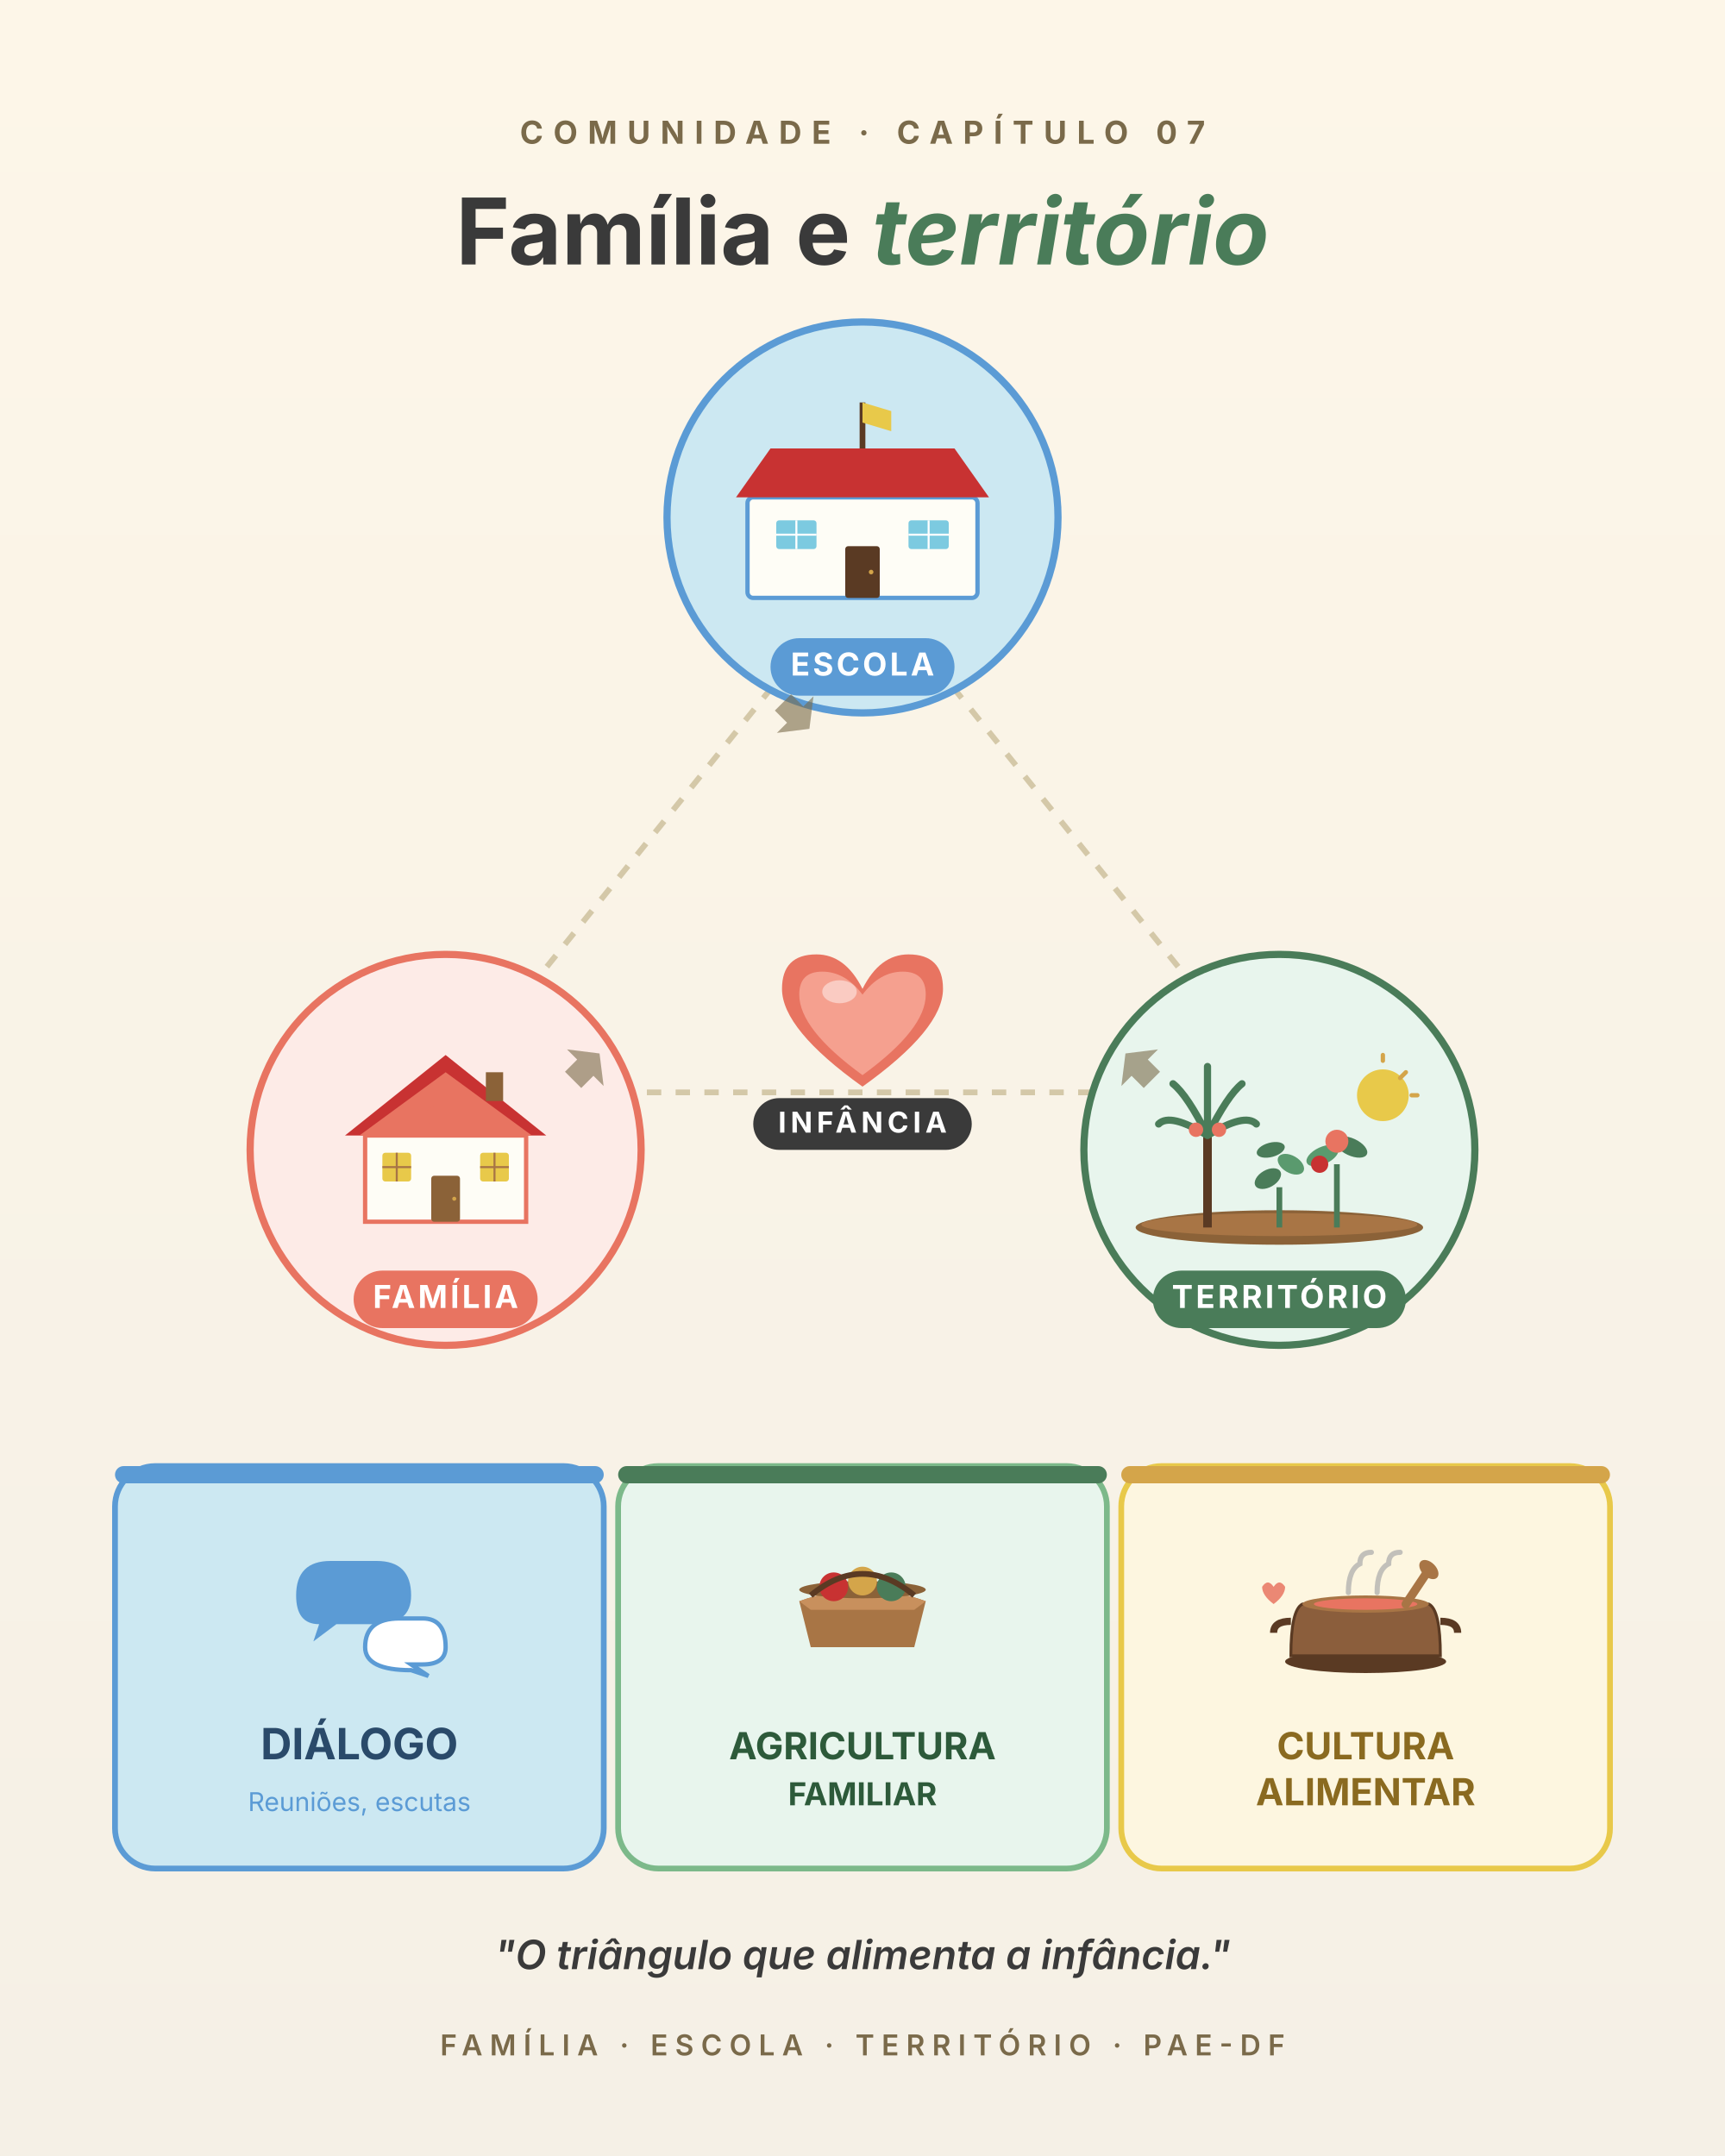
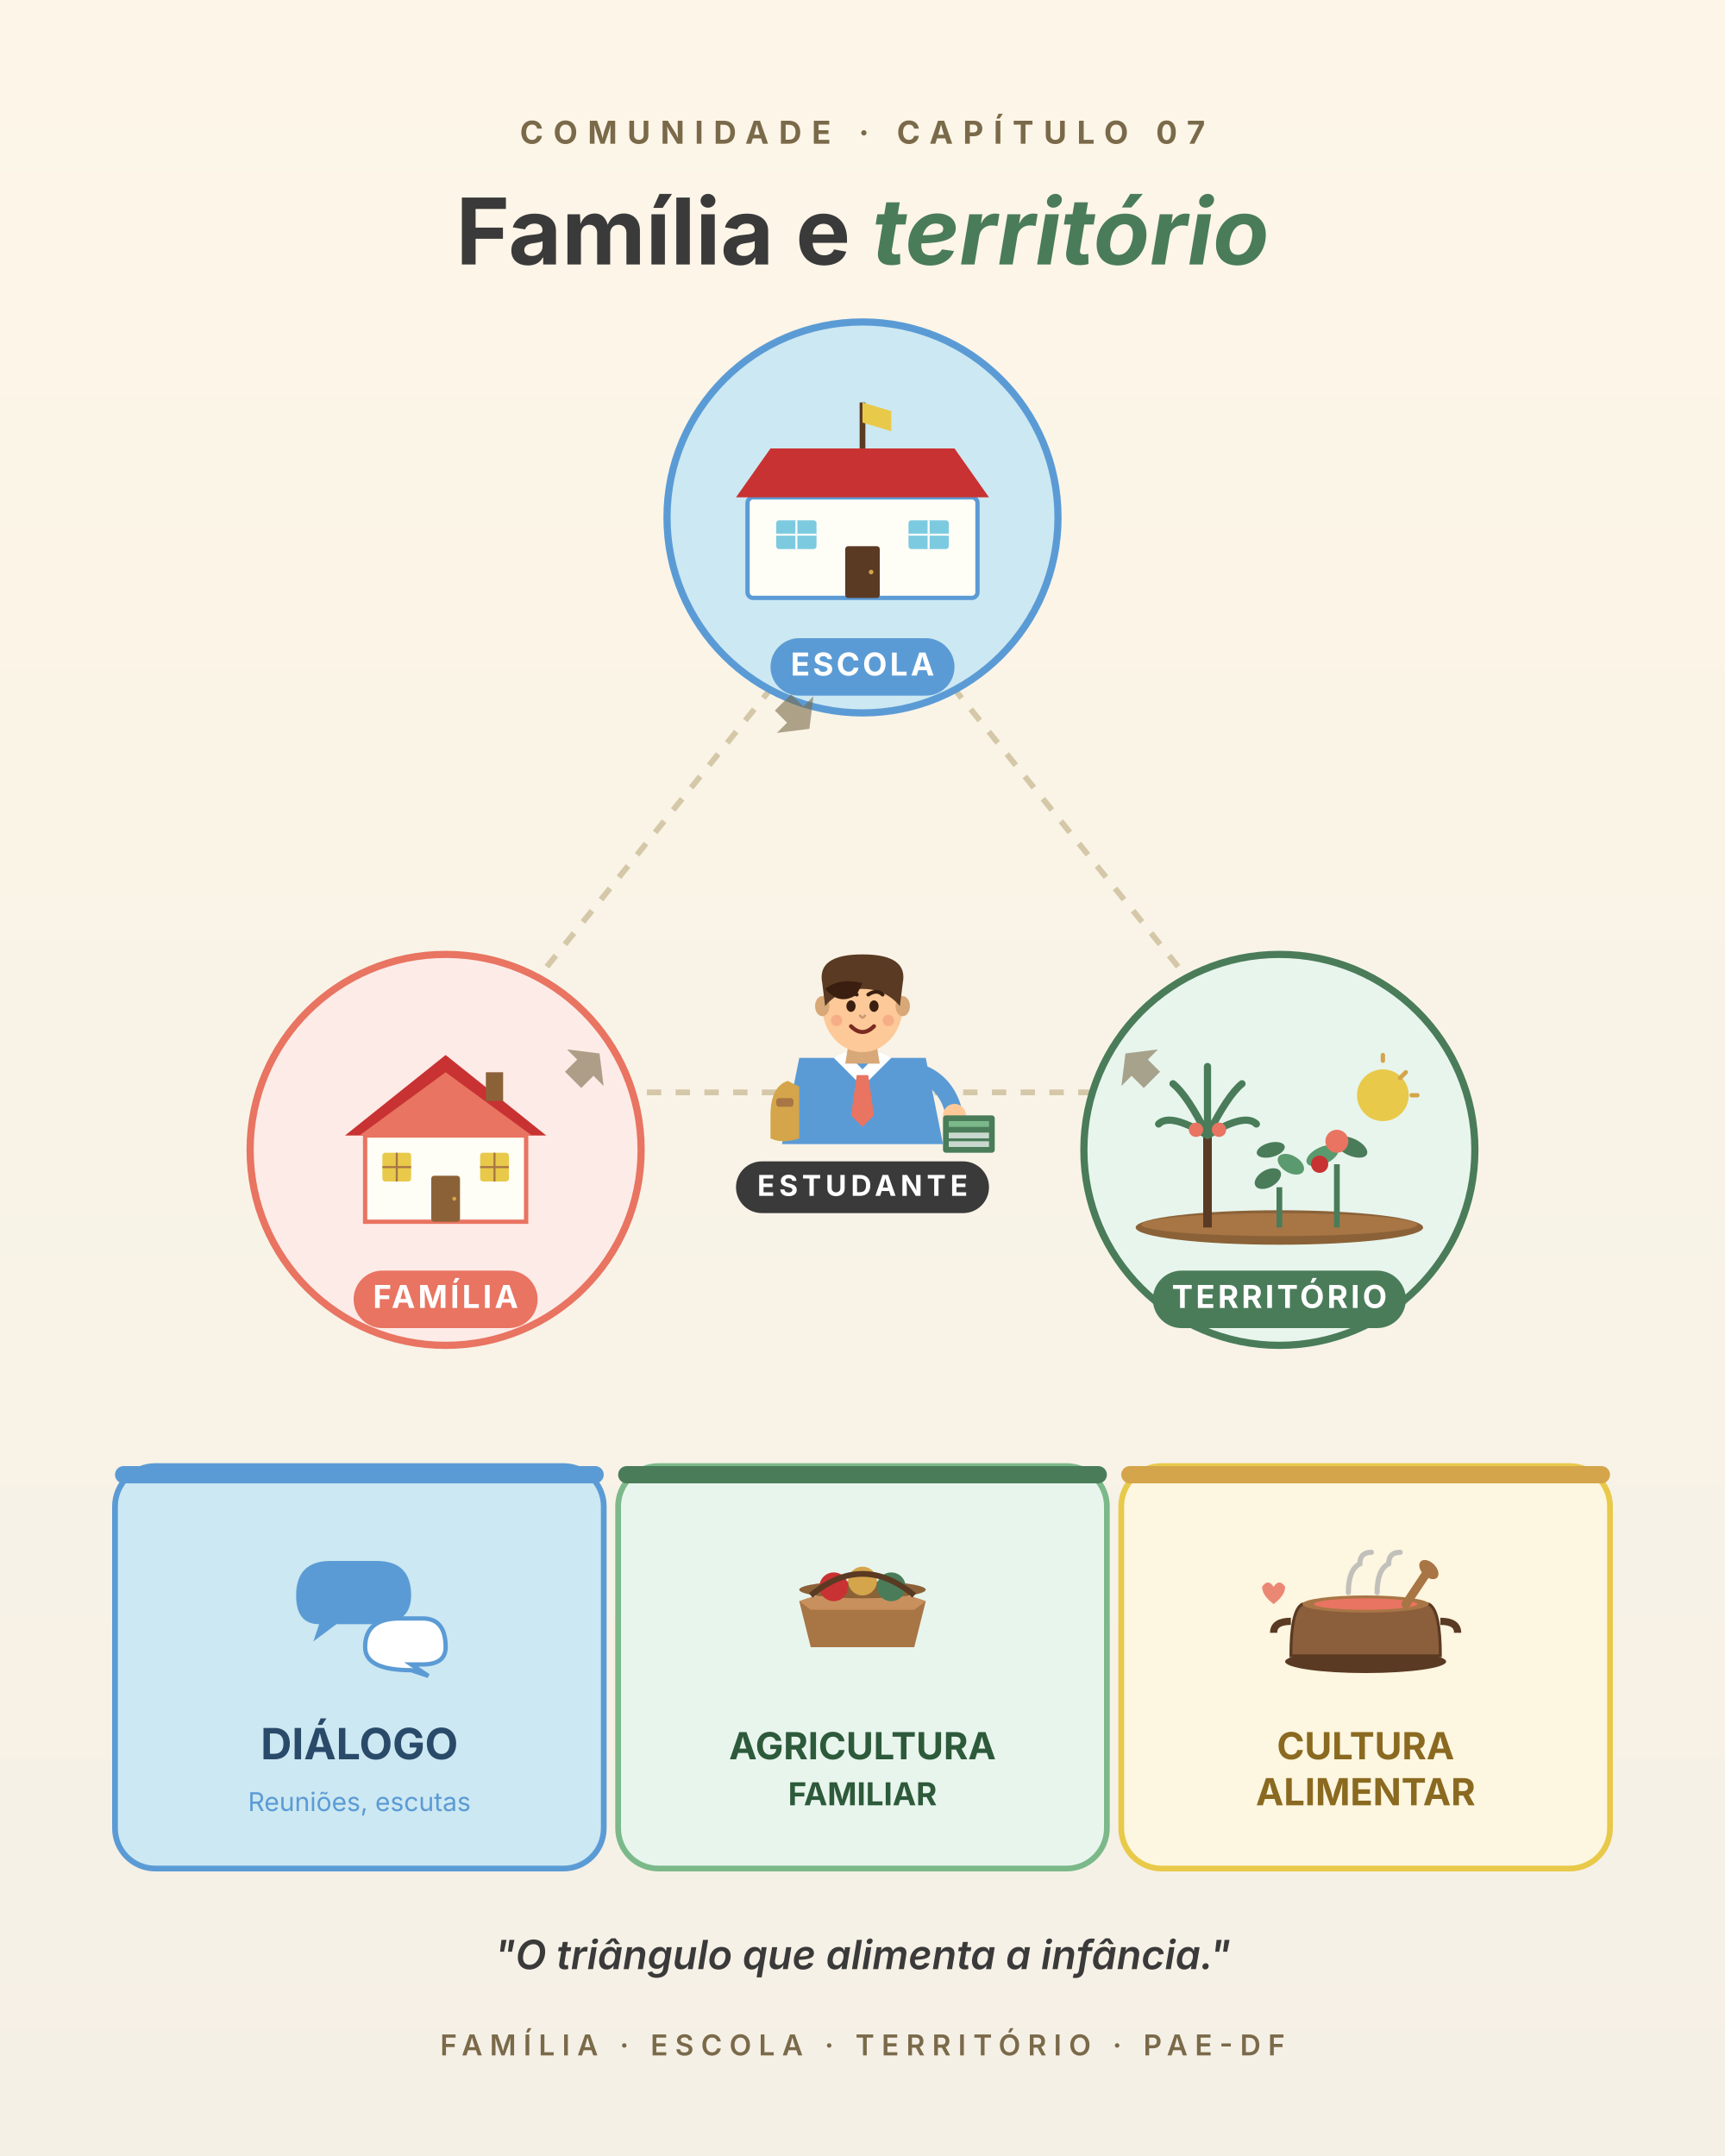
<svg xmlns="http://www.w3.org/2000/svg" viewBox="0 0 600 750">
  <defs>
    <linearGradient id="bg-fam" x1="0" x2="0" y1="0" y2="1">
      <stop offset="0" stop-color="#fdf6e8" />
      <stop offset="1" stop-color="#f5f0e6" />
    </linearGradient>
    <linearGradient id="ceu-fam" x1="0" x2="0" y1="0" y2="1">
      <stop offset="0" stop-color="#cce8f2" />
      <stop offset="1" stop-color="#fdf6e8" />
    </linearGradient>
    <linearGradient id="terra-fam" x1="0" x2="0" y1="0" y2="1">
      <stop offset="0" stop-color="#E8C94A" />
      <stop offset="1" stop-color="#D4A54A" />
    </linearGradient>
  </defs>
  <rect width="600" height="750" fill="url(#bg-fam)" />
  <text x="300" y="50" text-anchor="middle" font-family="Inter,sans-serif" font-size="11" font-weight="700" letter-spacing="3.5" fill="#7a6a4a">COMUNIDADE · CAPÍTULO 07</text>
  <text x="300" y="92" text-anchor="middle" font-family="Inter,sans-serif" font-size="32" font-weight="700" fill="#3a3a3a">Família e <tspan font-style="italic" fill="#4A7C59">território</tspan>
  </text>
  <g stroke="#d4c8a8" stroke-width="2" stroke-dasharray="5,5" fill="none">
    <line x1="300" y1="200" x2="155" y2="380" />
    <line x1="300" y1="200" x2="445" y2="380" />
    <line x1="155" y1="380" x2="445" y2="380" />
  </g>
  <g transform="translate(300,180)">
    <circle cx="0" cy="0" r="68" fill="#cce8f2" stroke="#5b9bd5" stroke-width="2.5" />
    <g transform="translate(0,8)">
      <rect x="-40" y="-15" width="80" height="35" rx="2" fill="#fefdf6" stroke="#5b9bd5" stroke-width="1.5" />
      <path d="M-44 -15 L 44 -15 L 32 -32 L -32 -32 Z" fill="#c83232" />
      <line x1="0" y1="-32" x2="0" y2="-48" stroke="#5a3a23" stroke-width="2" />
      <path d="M0 -48 L 10 -45 L 10 -38 L 0 -41 Z" fill="#E8C94A" />
      <rect x="-6" y="2" width="12" height="18" rx="1" fill="#5a3a23" />
      <circle cx="3" cy="11" r="0.8" fill="#D4A54A" />
      <rect x="-30" y="-7" width="14" height="10" rx="1" fill="#7ccae0" />
      <line x1="-23" y1="-7" x2="-23" y2="3" stroke="#fff" stroke-width="0.7" />
      <line x1="-30" y1="-2" x2="-16" y2="-2" stroke="#fff" stroke-width="0.7" />
      <rect x="16" y="-7" width="14" height="10" rx="1" fill="#7ccae0" />
      <line x1="23" y1="-7" x2="23" y2="3" stroke="#fff" stroke-width="0.7" />
      <line x1="16" y1="-2" x2="30" y2="-2" stroke="#fff" stroke-width="0.7" />
    </g>
    <rect x="-32" y="42" width="64" height="20" rx="10" fill="#5b9bd5" />
    <text x="0" y="55" text-anchor="middle" font-family="Inter,sans-serif" font-size="11" font-weight="700" fill="#fff" letter-spacing="1">ESCOLA</text>
  </g>
  <g transform="translate(155,400)">
    <circle cx="0" cy="0" r="68" fill="#fdebe7" stroke="#E87461" stroke-width="2.5" />
    <g transform="translate(0,5)">
      <path d="M-35 -10 L 0 -38 L 35 -10 Z" fill="#c83232" />
      <path d="M-30 -10 L 0 -32 L 30 -10 Z" fill="#E87461" />
      <rect x="-28" y="-10" width="56" height="30" fill="#fefdf6" stroke="#E87461" stroke-width="1.5" />
      <rect x="14" y="-32" width="6" height="10" fill="#8b6238" />
      <rect x="-5" y="4" width="10" height="16" rx="1" fill="#8b6238" />
      <circle cx="3" cy="12" r="0.7" fill="#D4A54A" />
      <rect x="-22" y="-4" width="10" height="10" rx="1" fill="#E8C94A" />
      <line x1="-17" y1="-4" x2="-17" y2="6" stroke="#a87545" stroke-width="0.7" />
      <line x1="-22" y1="1" x2="-12" y2="1" stroke="#a87545" stroke-width="0.7" />
      <rect x="12" y="-4" width="10" height="10" rx="1" fill="#E8C94A" />
      <line x1="17" y1="-4" x2="17" y2="6" stroke="#a87545" stroke-width="0.7" />
      <line x1="12" y1="1" x2="22" y2="1" stroke="#a87545" stroke-width="0.7" />
      <path d="M0 -18 Q -4 -22 -7 -18 Q -7 -14 0 -10 Q 7 -14 7 -18 Q 4 -22 0 -18 Z" fill="#E87461" />
    </g>
    <rect x="-32" y="42" width="64" height="20" rx="10" fill="#E87461" />
    <text x="0" y="55" text-anchor="middle" font-family="Inter,sans-serif" font-size="11" font-weight="700" fill="#fff" letter-spacing="1">FAMÍLIA</text>
  </g>
  <g transform="translate(445,400)">
    <circle cx="0" cy="0" r="68" fill="#e8f5ed" stroke="#4A7C59" stroke-width="2.5" />
    <g transform="translate(0,5)">
      <ellipse cx="0" cy="22" rx="50" ry="6" fill="#8b6238" />
      <ellipse cx="0" cy="21" rx="48" ry="4" fill="#a87545" />
      <line x1="-25" y1="22" x2="-25" y2="-10" stroke="#5a3a23" stroke-width="3" />
      <path d="M-25 -10 Q -38 -18 -42 -14 M -25 -10 Q -12 -18 -8 -14 M -25 -10 Q -32 -24 -37 -28 M -25 -10 Q -18 -24 -13 -28 M -25 -10 Q -25 -28 -25 -34" stroke="#4A7C59" stroke-width="2.5" fill="none" stroke-linecap="round" />
      <circle cx="-29" cy="-12" r="2.5" fill="#E87461" />
      <circle cx="-21" cy="-12" r="2.5" fill="#E87461" />
      <line x1="0" y1="22" x2="0" y2="8" stroke="#4A7C59" stroke-width="2" />
      <ellipse cx="-4" cy="5" rx="5" ry="3" fill="#4A7C59" transform="rotate(-30 -4 5)" />
      <ellipse cx="4" cy="0" rx="5" ry="3" fill="#5A9A6E" transform="rotate(30 4 0)" />
      <ellipse cx="-3" cy="-5" rx="5" ry="2.5" fill="#4A7C59" transform="rotate(-15 -3 -5)" />
      <line x1="20" y1="22" x2="20" y2="0" stroke="#4A7C59" stroke-width="2" />
      <ellipse cx="15" cy="-3" rx="6" ry="3" fill="#5A9A6E" transform="rotate(-25 15 -3)" />
      <ellipse cx="25" cy="-6" rx="6" ry="3" fill="#4A7C59" transform="rotate(25 25 -6)" />
      <circle cx="20" cy="-8" r="4" fill="#E87461" />
      <circle cx="14" cy="0" r="3" fill="#c83232" />
      <circle cx="36" cy="-24" r="9" fill="#E8C94A" />
      <g stroke="#D4A54A" stroke-width="1.5" stroke-linecap="round">
        <line x1="36" y1="-38" x2="36" y2="-36" />
        <line x1="48" y1="-24" x2="46" y2="-24" />
        <line x1="44" y1="-32" x2="42" y2="-30" />
      </g>
    </g>
    <rect x="-44" y="42" width="88" height="20" rx="10" fill="#4A7C59" />
    <text x="0" y="55" text-anchor="middle" font-family="Inter,sans-serif" font-size="11" font-weight="700" fill="#fff" letter-spacing="1">TERRITÓRIO</text>
  </g>
  <g transform="translate(300,360)">
-     <path d="M0 18 Q -28 -2 -28 -16 Q -28 -28 -16 -28 Q -6 -28 0 -16 Q 6 -28 16 -28 Q 28 -28 28 -16 Q 28 -2 0 18 Z" fill="#E87461" />
-     <path d="M0 14 Q -22 -2 -22 -14 Q -22 -22 -14 -22 Q -6 -22 0 -14 Q 6 -22 14 -22 Q 22 -22 22 -14 Q 22 -2 0 14 Z" fill="#F5A08F" />
-     <ellipse cx="-8" cy="-15" rx="6" ry="4" fill="#fff" opacity="0.45" />
-     <rect x="-38" y="22" width="76" height="18" rx="9" fill="#3a3a3a" />
-     <text x="0" y="34" text-anchor="middle" font-family="Inter,sans-serif" font-size="10" font-weight="700" fill="#fff" letter-spacing="1.5">INFÂNCIA</text>
+     <path d="M-22 8 L 22 8 L 28 38 L -28 38 Z" fill="#5b9bd5" />
+     <path d="M-10 8 L 0 18 L 10 8 L 6 6 L 0 12 L -6 6 Z" fill="#fff" />
+     <path d="M-2 14 L 2 14 L 4 28 L 0 32 L -4 28 Z" fill="#E87461" />
+     <path d="M-26 16 Q -32 18 -32 28 L -32 36 Q -28 38 -22 36 L -22 18 Z" fill="#D4A54A" />
+     <rect x="-30" y="22" width="6" height="3" rx="1" fill="#a87545" />
+     <path d="M22 14 Q 30 18 32 28" stroke="#5b9bd5" stroke-width="6" fill="none" stroke-linecap="round" />
+     <circle cx="32" cy="28" r="4" fill="#fdc998" />
+     <rect x="28" y="28" width="18" height="13" rx="1" fill="#4A7C59" />
+     <rect x="30" y="30" width="14" height="2" fill="#7CB98A" />
+     <rect x="30" y="34" width="14" height="2" fill="#fff" opacity="0.7" />
+     <rect x="30" y="37" width="14" height="2" fill="#fff" opacity="0.7" />
+     <path d="M-5 4 L 5 4 L 6 10 L -6 10 Z" fill="#d8a878" />
+     <ellipse cx="0" cy="-10" rx="14" ry="16" fill="#fdc998" />
+     <ellipse cx="-14" cy="-10" rx="2.5" ry="3.5" fill="#d8a878" />
+     <ellipse cx="14" cy="-10" rx="2.5" ry="3.5" fill="#d8a878" />
+     <path d="M-14 -18 Q -16 -28 0 -28 Q 16 -28 14 -18 L 13 -10 Q 8 -16 0 -16 Q -8 -16 -13 -10 Z" fill="#5a3a23" />
+     <path d="M-13 -16 Q -8 -10 -2 -14 L 0 -18 Q -8 -20 -13 -16 Z" fill="#3a1f10" />
+     <path d="M-7 -14 Q -5 -16 -2 -14" stroke="#3a1f10" stroke-width="1.3" fill="none" stroke-linecap="round" />
+     <path d="M2 -14 Q 5 -16 7 -14" stroke="#3a1f10" stroke-width="1.3" fill="none" stroke-linecap="round" />
+     <ellipse cx="-4" cy="-10" rx="1.6" ry="2" fill="#3a1f10" />
+     <ellipse cx="4" cy="-10" rx="1.6" ry="2" fill="#3a1f10" />
+     <path d="M-1 -7 Q 0 -5 1 -7" stroke="#c89875" stroke-width="0.8" fill="none" />
+     <circle cx="-9" cy="-5" r="2" fill="#E87461" opacity="0.32" />
+     <circle cx="9" cy="-5" r="2" fill="#E87461" opacity="0.32" />
+     <path d="M-4 -3 Q 0 1 4 -3" stroke="#7a2a20" stroke-width="1.4" fill="none" stroke-linecap="round" />
+     <rect x="-44" y="44" width="88" height="18" rx="9" fill="#3a3a3a" />
+     <text x="0" y="56" text-anchor="middle" font-family="Inter,sans-serif" font-size="10" font-weight="700" fill="#fff" letter-spacing="1.5">ESTUDANTE</text>
  </g>
  <g fill="#7a6a4a" opacity="0.6">
    <path d="M278 245 L 287 252 L 282 252 L 282 258 L 274 258 L 274 252 L 269 252 Z" transform="rotate(135 278 250)" />
    <path d="M205 365 L 214 372 L 209 372 L 209 378 L 201 378 L 201 372 L 196 372 Z" transform="rotate(45 205 370)" />
    <path d="M395 365 L 404 372 L 399 372 L 399 378 L 391 378 L 391 372 L 386 372 Z" transform="rotate(-45 395 370)" />
  </g>
  <g transform="translate(40,510)">
    <g transform="translate(0,0)">
      <rect x="0" y="0" width="170" height="140" rx="14" fill="#cce8f2" stroke="#5b9bd5" stroke-width="2" />
      <rect x="0" y="0" width="170" height="6" rx="3" fill="#5b9bd5" />
      <g transform="translate(85,55)">
        <path d="M-22 -10 Q -22 -22 -10 -22 L 6 -22 Q 18 -22 18 -10 Q 18 0 6 0 L -8 0 L -16 6 L -14 0 Q -22 0 -22 -10 Z" fill="#5b9bd5" />
        <path d="M2 8 Q 2 -2 14 -2 L 22 -2 Q 30 -2 30 8 Q 30 14 22 14 L 18 14 L 24 18 L 18 16 Q 2 16 2 8 Z" fill="#fff" stroke="#5b9bd5" stroke-width="1.5" />
      </g>
      <text x="85" y="102" text-anchor="middle" font-family="Inter,sans-serif" font-size="15" font-weight="700" fill="#2a4a6a">DIÁLOGO</text>
      <text x="85" y="120" text-anchor="middle" font-family="Inter,sans-serif" font-size="9" fill="#5b9bd5">Reuniões, escutas</text>
    </g>
    <g transform="translate(175,0)">
      <rect x="0" y="0" width="170" height="140" rx="14" fill="#e8f5ed" stroke="#7CB98A" stroke-width="2" />
      <rect x="0" y="0" width="170" height="6" rx="3" fill="#4A7C59" />
      <g transform="translate(85,55)">
        <path d="M-22 -8 Q 0 -16 22 -8 L 18 8 L -18 8 Z" fill="#a87545" />
        <path d="M-22 -8 Q 0 -16 22 -8 L 18 -5 L -18 -5 Z" fill="#c8905d" />
        <ellipse cx="0" cy="-12" rx="22" ry="3" fill="#8b6238" />
        <circle cx="-10" cy="-13" r="5" fill="#c83232" />
        <circle cx="0" cy="-15" r="5" fill="#D4A54A" />
        <circle cx="10" cy="-13" r="5" fill="#4A7C59" />
        <path d="M-18 -10 Q 0 -25 18 -10" stroke="#5a3a23" stroke-width="2" fill="none" />
      </g>
      <text x="85" y="102" text-anchor="middle" font-family="Inter,sans-serif" font-size="13" font-weight="700" fill="#2d5a3a">AGRICULTURA</text>
      <text x="85" y="118" text-anchor="middle" font-family="Inter,sans-serif" font-size="11" font-weight="700" fill="#2d5a3a">FAMILIAR</text>
    </g>
    <g transform="translate(350,0)">
      <rect x="0" y="0" width="170" height="140" rx="14" fill="#fdf6e0" stroke="#E8C94A" stroke-width="2" />
      <rect x="0" y="0" width="170" height="6" rx="3" fill="#D4A54A" />
      <g transform="translate(85,58)">
        <ellipse cx="0" cy="10" rx="28" ry="4" fill="#5a3a23" />
        <path d="M-26 8 Q -26 -8 -22 -10 L 22 -10 Q 26 -8 26 8 Z" fill="#8B5E3C" />
        <path d="M-26 8 Q -26 -8 -22 -10 L 22 -10 Q 26 -8 26 8 Z" fill="none" stroke="#5a3a23" stroke-width="1" />
        <path d="M-26 -4 Q -32 -4 -32 0" stroke="#5a3a23" stroke-width="2.5" fill="none" />
        <path d="M26 -4 Q 32 -4 32 0" stroke="#5a3a23" stroke-width="2.5" fill="none" />
        <ellipse cx="0" cy="-10" rx="22" ry="3" fill="#a87545" />
        <ellipse cx="0" cy="-10" rx="18" ry="2" fill="#E87461" />
        <line x1="14" y1="-10" x2="22" y2="-22" stroke="#a87545" stroke-width="3" stroke-linecap="round" />
        <ellipse cx="22" cy="-22" rx="4" ry="2.5" fill="#a87545" transform="rotate(45 22 -22)" />
        <path d="M-6 -14 Q -6 -22 -2 -24 Q -2 -28 2 -28" stroke="#aaa" stroke-width="1.8" fill="none" stroke-linecap="round" opacity="0.7" />
        <path d="M4 -14 Q 4 -22 8 -24 Q 8 -28 12 -28" stroke="#aaa" stroke-width="1.8" fill="none" stroke-linecap="round" opacity="0.7" />
        <path d="M-32 -16 Q -34 -19 -36 -16 Q -36 -13 -32 -10 Q -28 -13 -28 -16 Q -30 -19 -32 -16 Z" fill="#E87461" opacity="0.85" />
      </g>
      <text x="85" y="102" text-anchor="middle" font-family="Inter,sans-serif" font-size="13" font-weight="700" fill="#8a6a20">CULTURA</text>
      <text x="85" y="118" text-anchor="middle" font-family="Inter,sans-serif" font-size="13" font-weight="700" fill="#8a6a20">ALIMENTAR</text>
    </g>
  </g>
  <text x="300" y="685" text-anchor="middle" font-family="Inter,sans-serif" font-size="14" font-weight="600" fill="#3a3a3a" font-style="italic">"O triângulo que alimenta a infância."</text>
  <text x="300" y="715" text-anchor="middle" font-family="Inter,sans-serif" font-size="10" font-weight="600" letter-spacing="2.5" fill="#7a6a4a">FAMÍLIA · ESCOLA · TERRITÓRIO · PAE-DF</text>
</svg>
